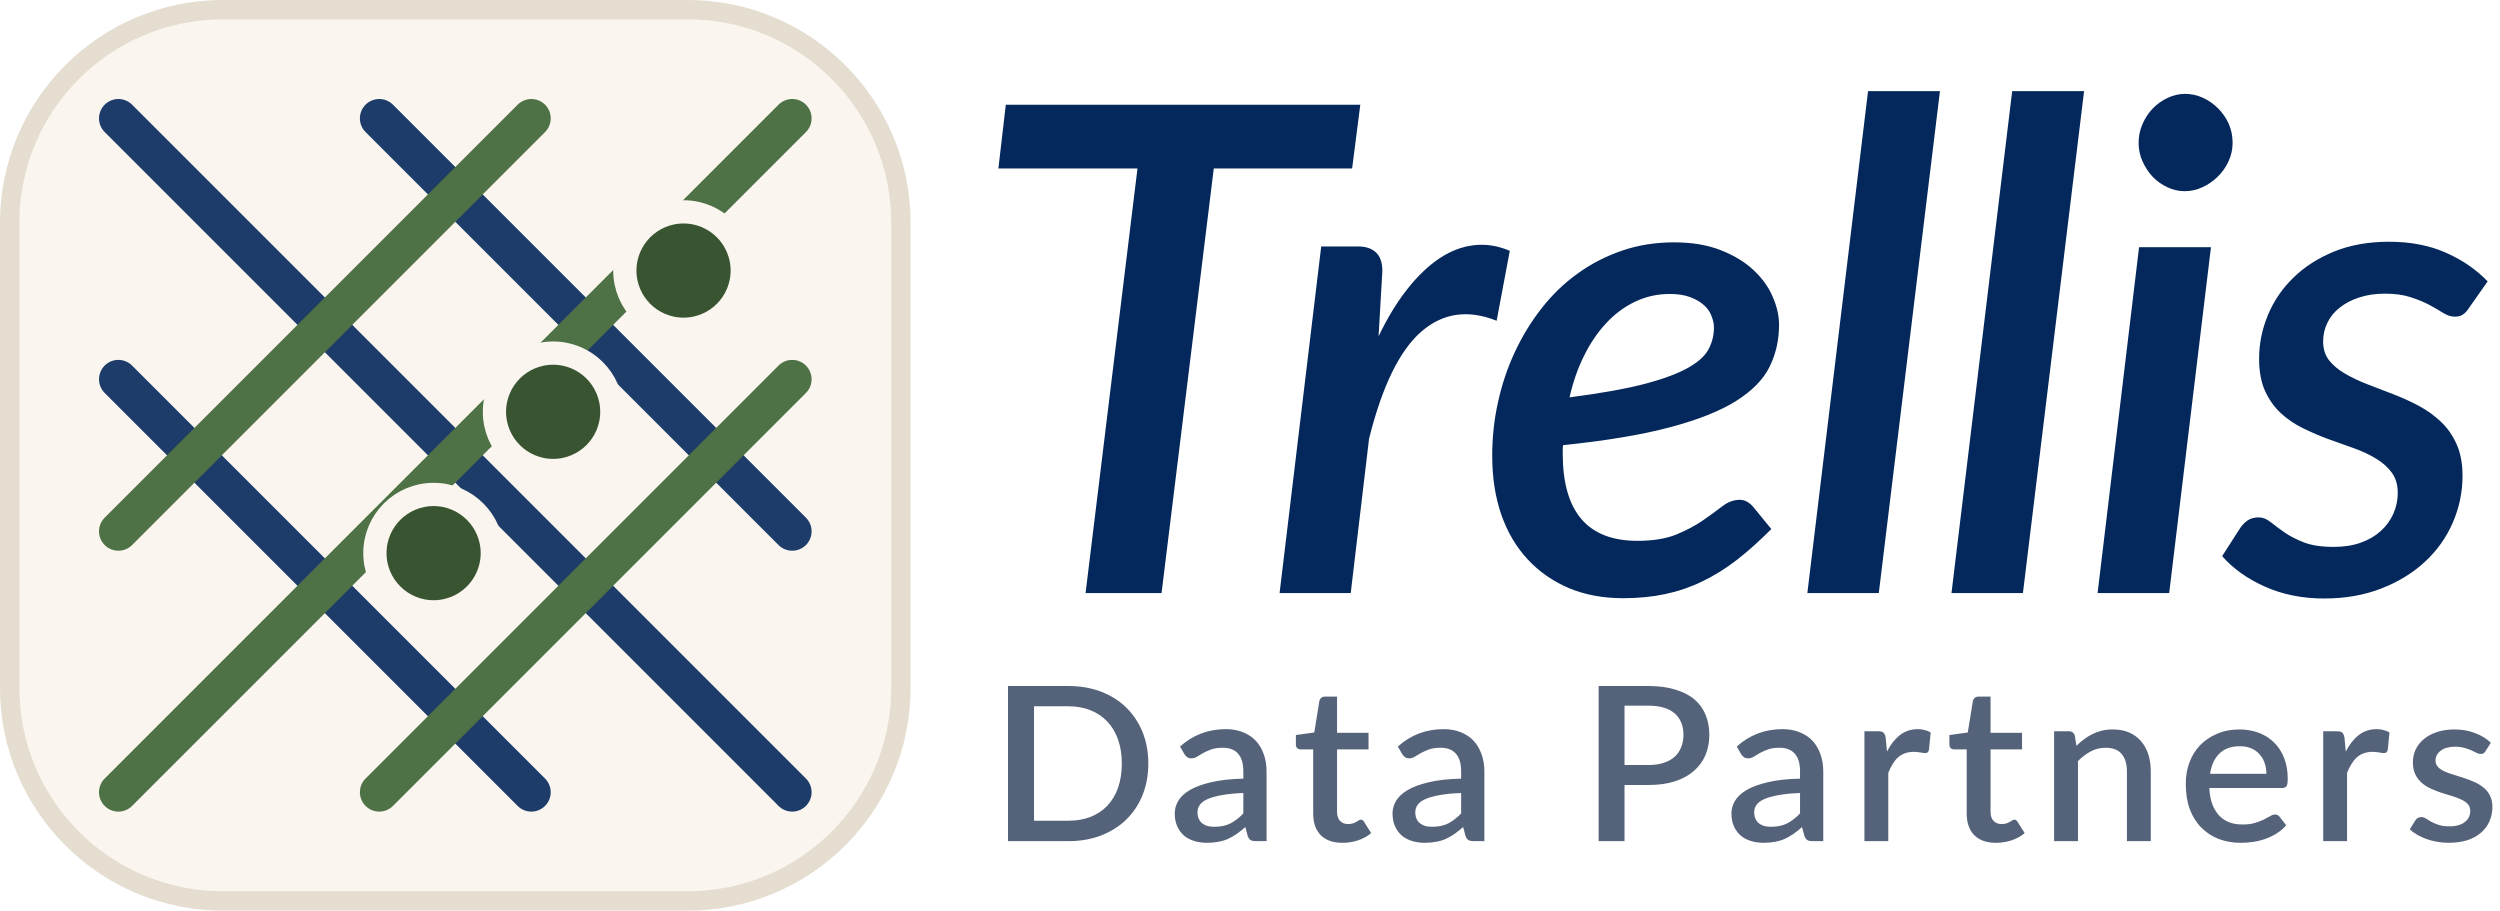
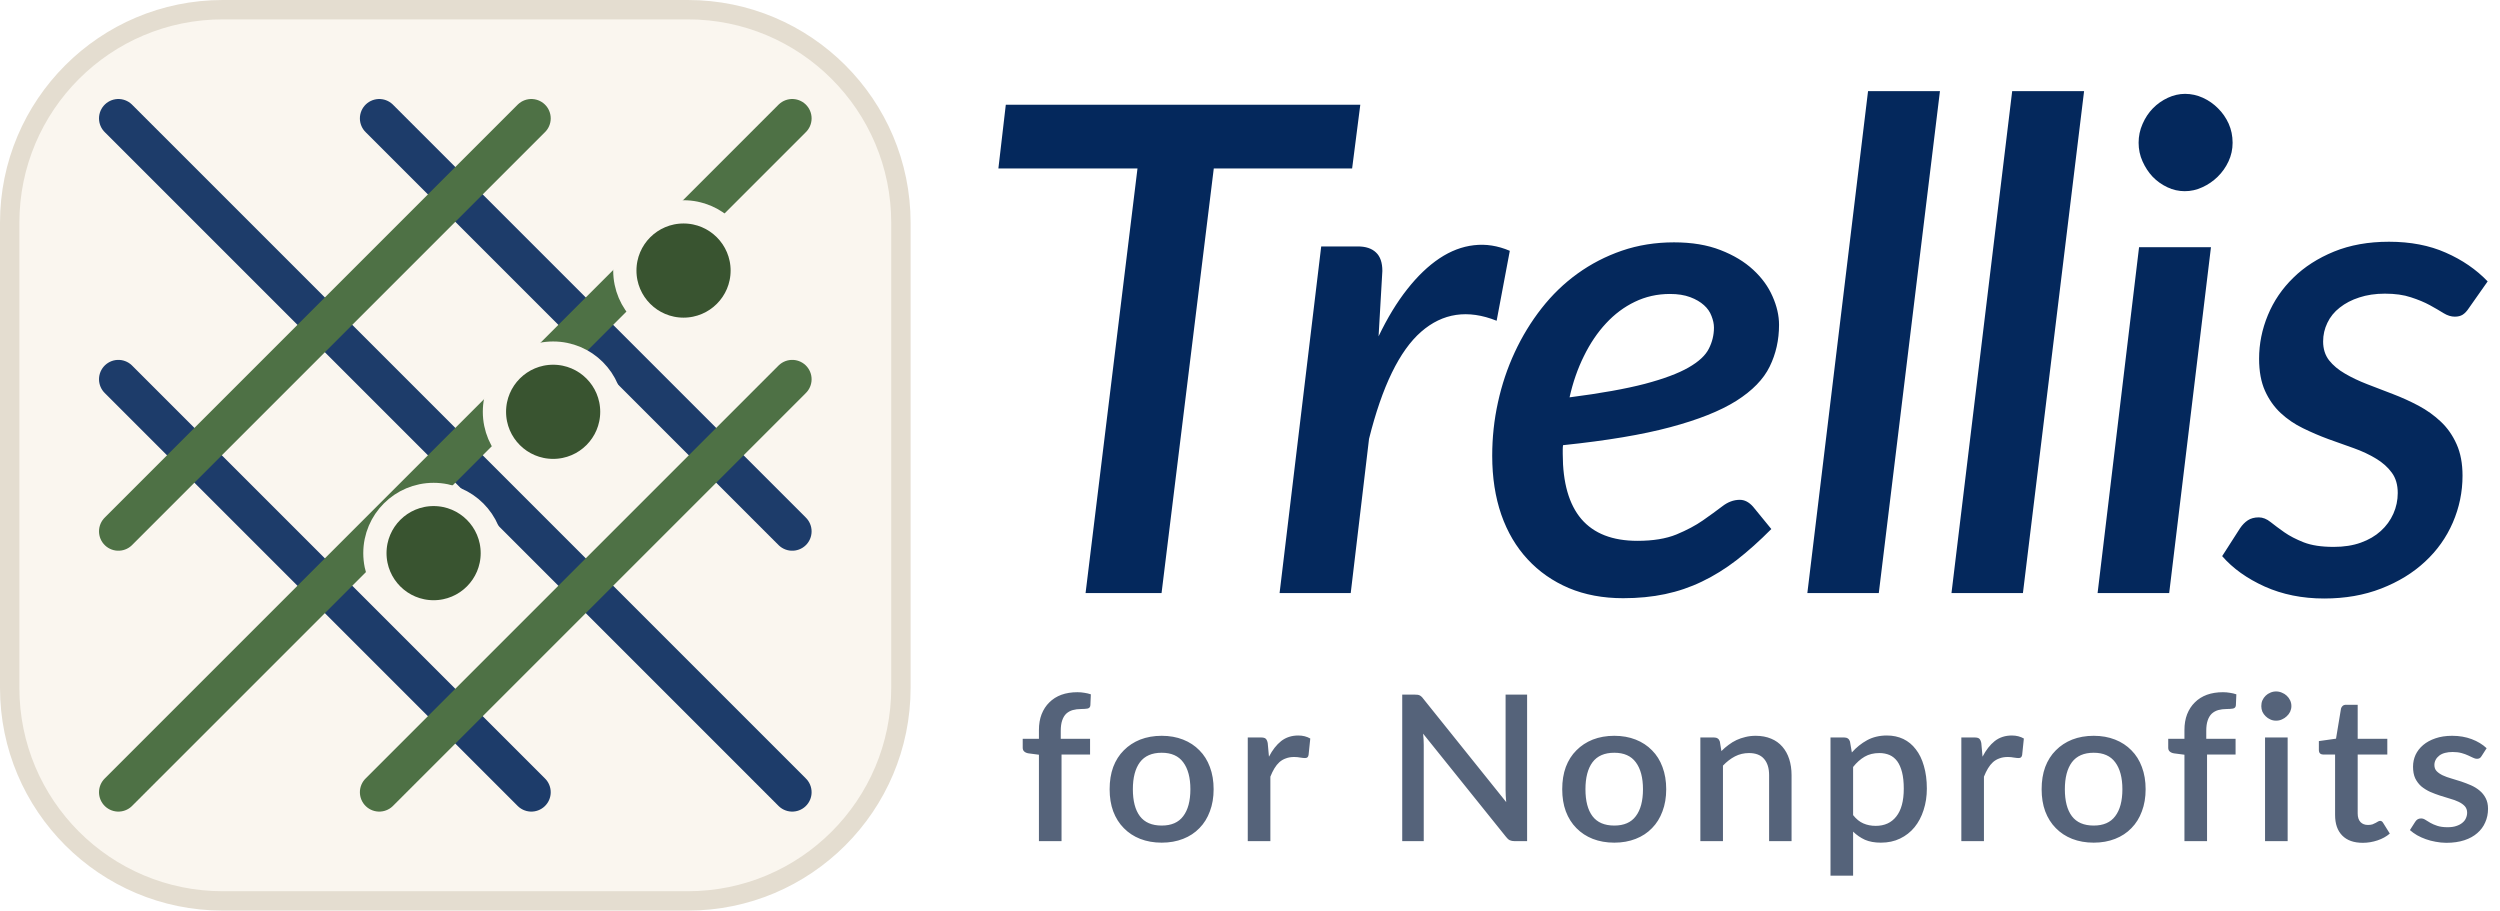
<svg xmlns="http://www.w3.org/2000/svg" id="Layer_1" version="1.1" viewBox="0 0 258.07 94">
  <defs>
    <style>
      .st0 {
        stroke: #4e7145;
      }

      .st0, .st1 {
        fill: none;
        stroke-linecap: round;
        stroke-width: 4px;
      }

      .st2 {
        fill: #04285c;
        font-family: Lato-SemiboldItalic, Lato;
        font-size: 70.02px;
        font-style: italic;
        letter-spacing: -.02em;
      }

      .st2, .st3, .st4 {
        isolation: isolate;
      }

      .st2, .st4 {
        font-weight: 600;
      }

      .st5 {
        fill: #395430;
        stroke: #faf6ef;
        stroke-width: 2.4px;
      }

      .st1 {
        stroke: #04285c;
      }

      .st6 {
        fill: #faf6ef;
        stroke: #e4ddd0;
        stroke-width: 2px;
      }

-       .st7 {
-         opacity: .9;
-       }
- 
      .st4 {
        fill: #55637a;
        font-family: Lato-Semibold, Lato;
-         font-size: 22.25px;
+         font-size: 21px;
        letter-spacing: .06em;
+       }
+ 
+       .st7 {
+         opacity: .9;
      }
    </style>
  </defs>
  <rect class="st6" x="1" y="1" width="92" height="92" rx="22" ry="22" />
  <g class="st7">
    <line class="st1" x1="12.22" y1="12.22" x2="81.78" y2="81.78" />
    <line class="st1" x1="12.22" y1="39.15" x2="54.85" y2="81.78" />
    <line class="st1" x1="39.15" y1="12.22" x2="81.78" y2="54.85" />
  </g>
  <g>
    <line class="st0" x1="81.78" y1="12.22" x2="12.22" y2="81.78" />
    <line class="st0" x1="81.78" y1="39.15" x2="39.15" y2="81.78" />
    <line class="st0" x1="54.85" y1="12.22" x2="12.22" y2="54.85" />
  </g>
  <circle class="st5" cx="44.76" cy="57.1" r="6.06" />
  <circle class="st5" cx="57.1" cy="42.51" r="6.06" />
  <circle class="st5" cx="70.56" cy="27.93" r="6.06" />
  <g class="st3">
    <g class="st3">
      <text class="st2" transform="translate(99.28 61.22)">
        <tspan x="0" y="0">Trellis</tspan>
      </text>
    </g>
  </g>
  <g class="st3">
    <g class="st3">
-       <text class="st4" transform="translate(102.09 86.83) scale(1.03 1)">
-         <tspan x="0" y="0">Data Partners</tspan>
+       <text class="st4" transform="translate(105.09 86.83) scale(1.03 1)">
+         <tspan x="0" y="0">for Nonprofits</tspan>
      </text>
    </g>
  </g>
</svg>
